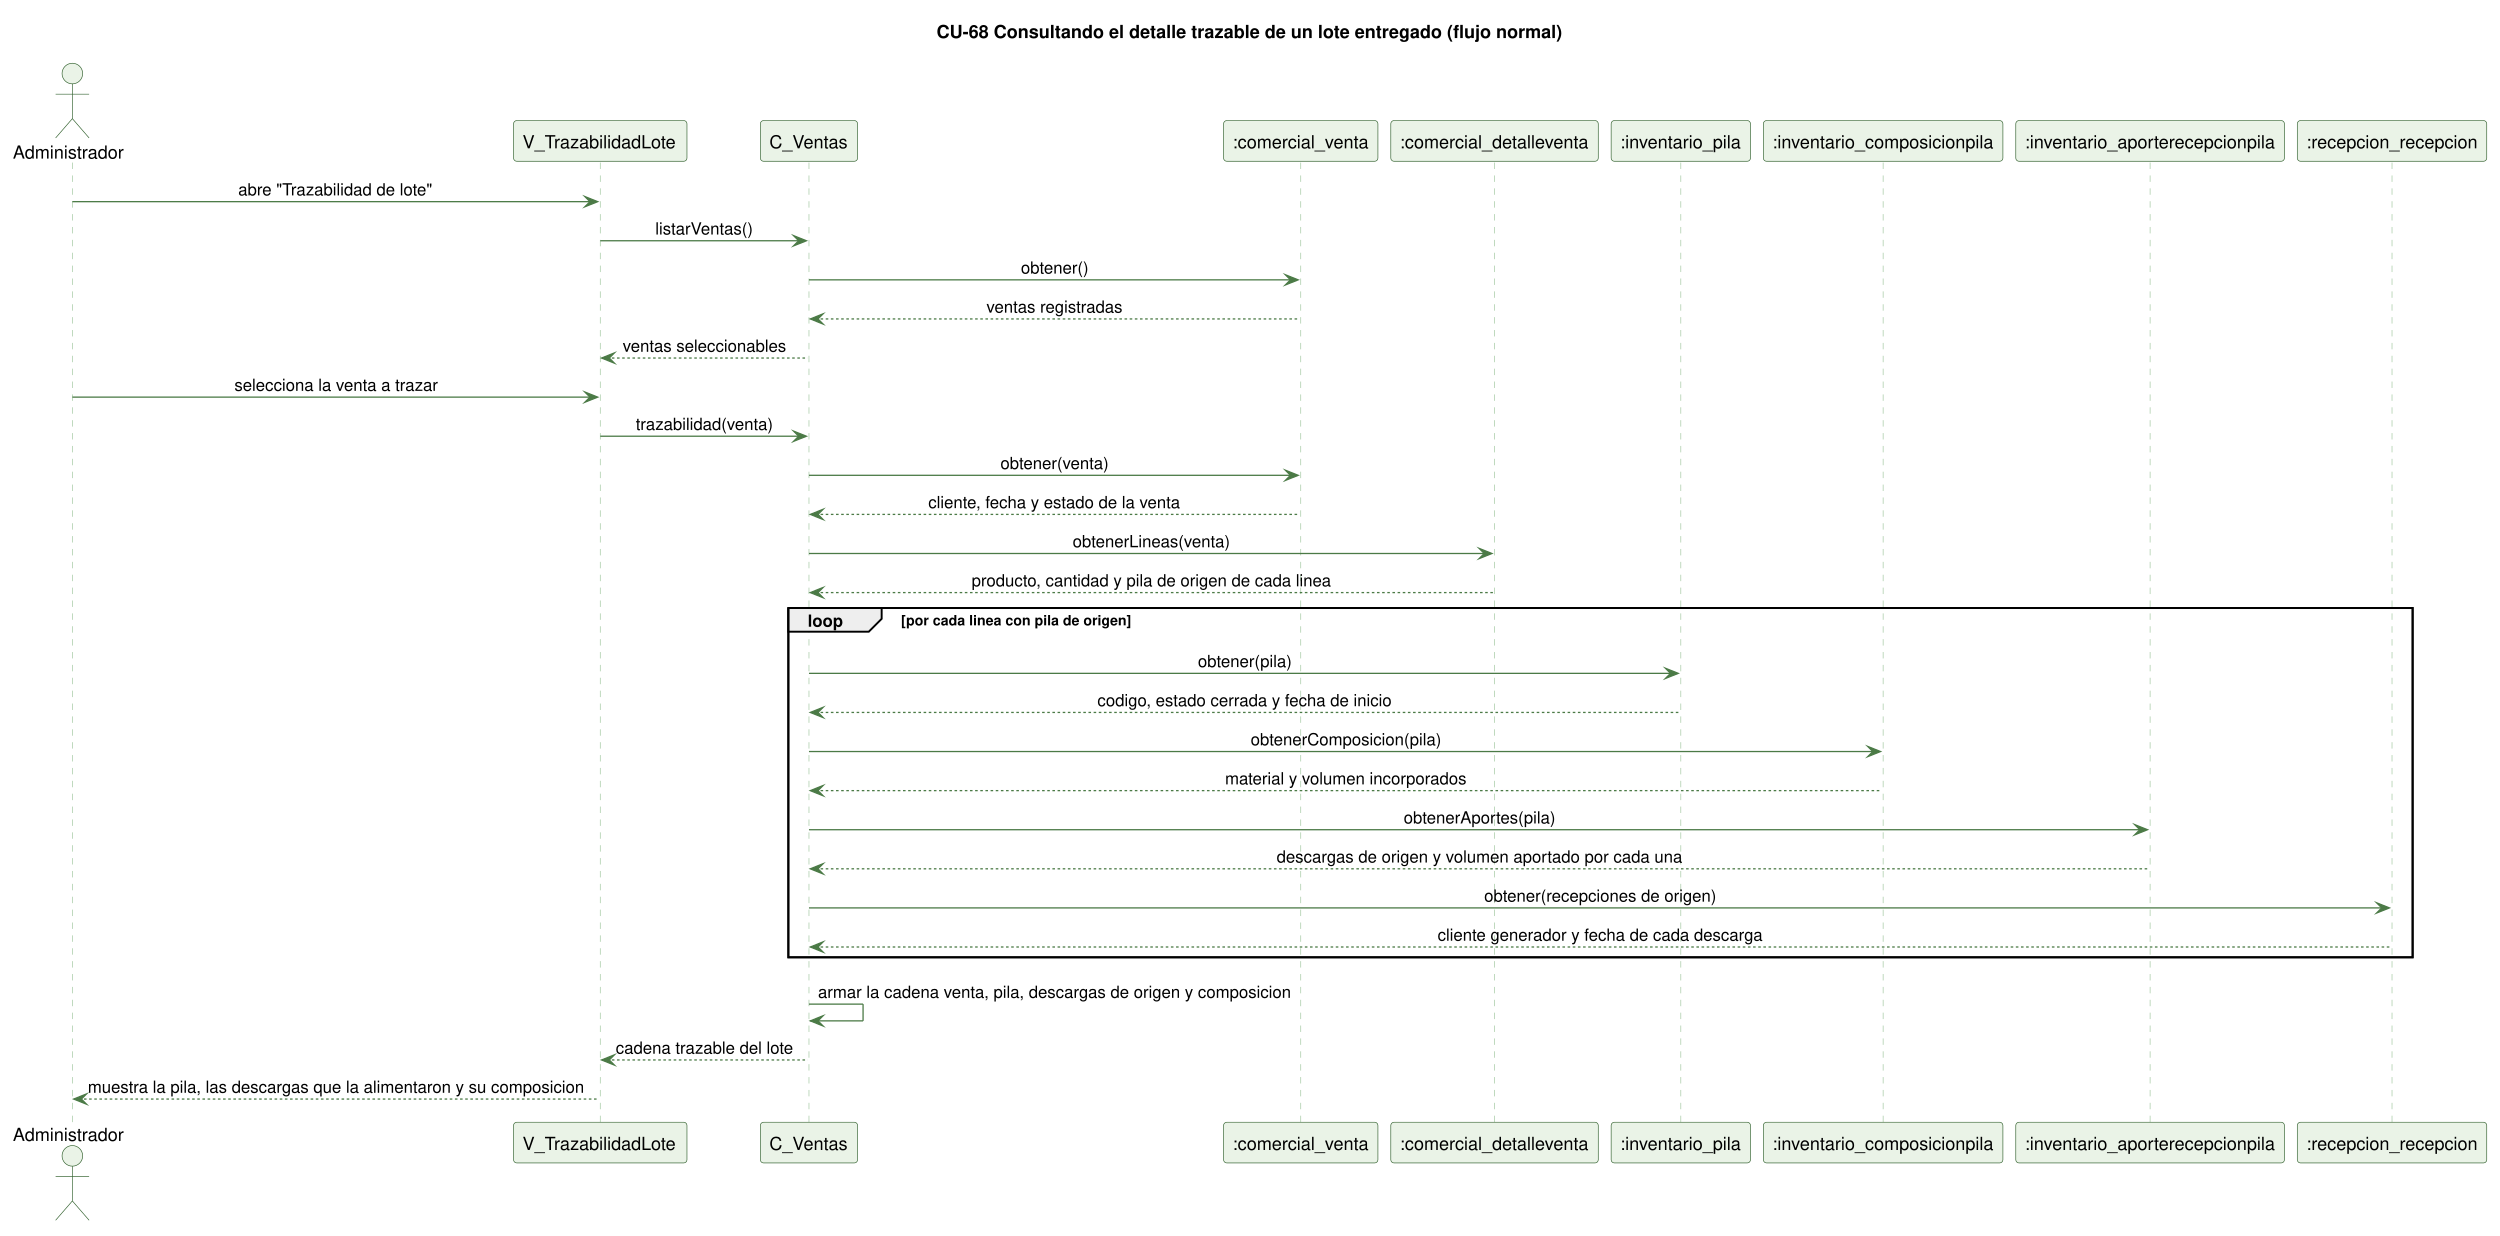
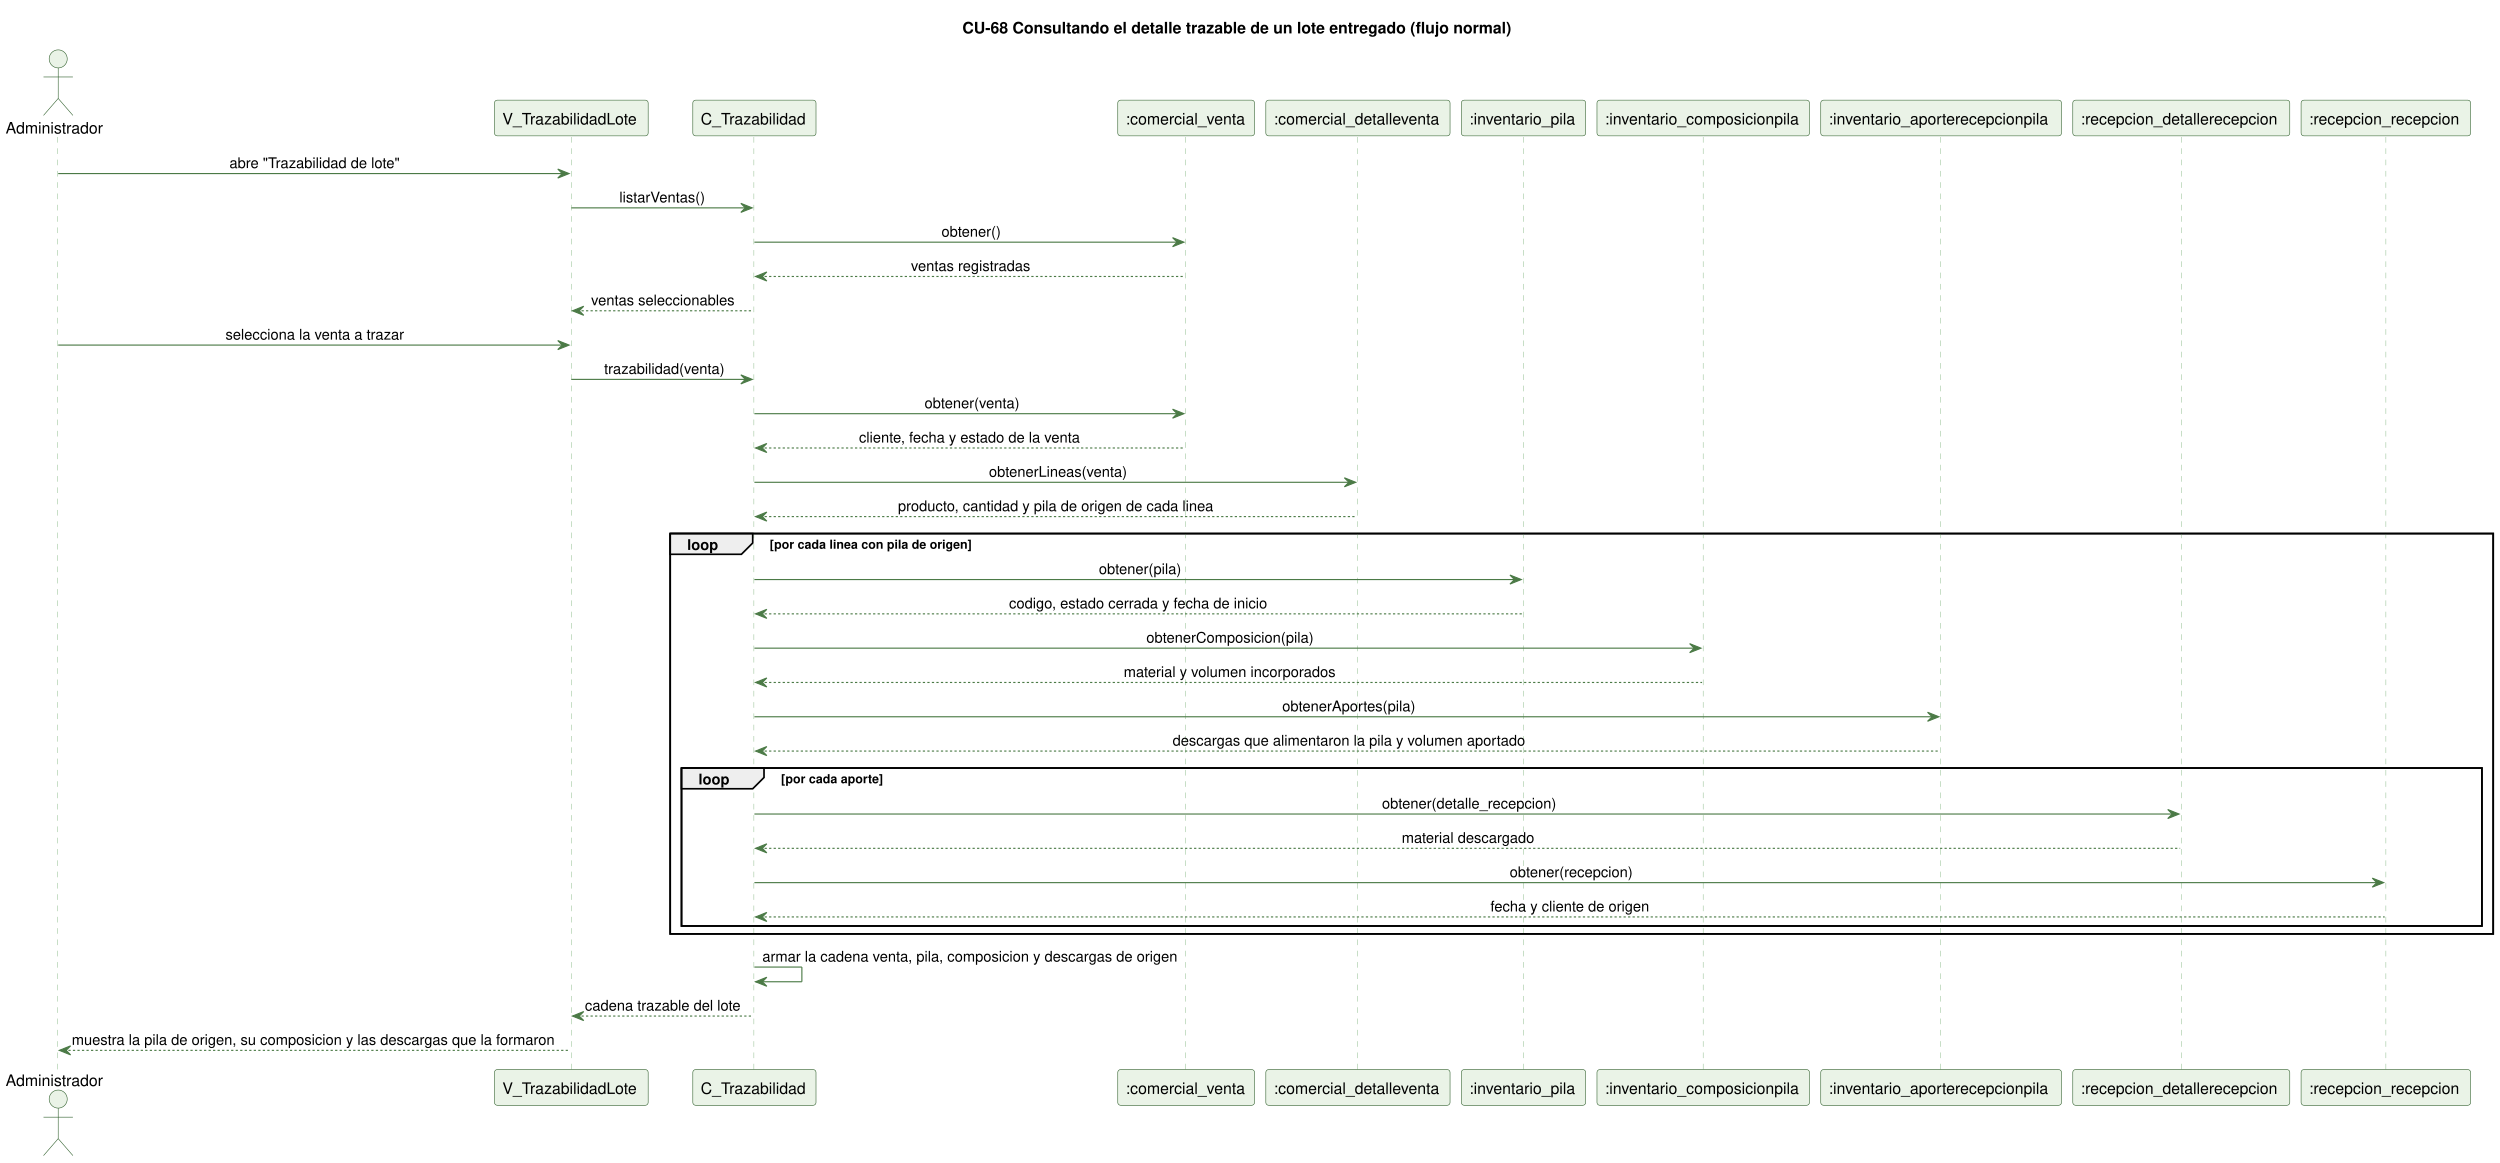
- <svg xmlns="http://www.w3.org/2000/svg" version="1.1" data-diagram-type="SEQUENCE" style="width:1941px;height:959px;background:#FFFFFF;" width="1941px" height="959px" viewBox="0 0 1941 959" zoomAndPan="magnify" preserveAspectRatio="none" contentStyleType="text/css">
+ <svg xmlns="http://www.w3.org/2000/svg" contentStyleType="text/css" height="1029px" preserveAspectRatio="none" style="width:2212px;height:1029px;background:#FFFFFF;" version="1.1" viewBox="0 0 2212 1029" width="2212px" zoomAndPan="magnify">
  <defs />
-   <g font-family="sans-serif" lengthAdjust="spacing">
-     <g class="title" data-source-line="13">
-       <text x="727.161" y="29.533" fill="#000" font-size="14" textLength="485.386" font-weight="700" font-family="Helvetica">CU-68 Consultando el detalle trazable de un lote entregado (flujo normal)</text>
-     </g>
-     <rect x="612.086" y="472.086" width="1261.08" height="271.164" fill="none" style="stroke:#000;stroke-width:1.5;" />
-     <g>
-       <rect x="52.683" y="126.219" width="8" height="745.086" fill="#000" fill-opacity="0" />
-       <line x1="56.183" y1="126.219" x2="56.183" y2="871.305" style="stroke:#9CC49A;stroke-width:0.5;stroke-dasharray:5,5;" />
-     </g>
-     <g>
-       <rect x="462.544" y="126.219" width="8" height="745.086" fill="#000" fill-opacity="0" />
-       <line x1="466.044" y1="126.219" x2="466.044" y2="871.305" style="stroke:#9CC49A;stroke-width:0.5;stroke-dasharray:5,5;" />
-     </g>
-     <g>
-       <rect x="624.586" y="126.219" width="8" height="745.086" fill="#000" fill-opacity="0" />
-       <line x1="628.086" y1="126.219" x2="628.086" y2="871.305" style="stroke:#9CC49A;stroke-width:0.5;stroke-dasharray:5,5;" />
-     </g>
-     <g>
-       <rect x="1006.401" y="126.219" width="8" height="745.086" fill="#000" fill-opacity="0" />
-       <line x1="1009.901" y1="126.219" x2="1009.901" y2="871.305" style="stroke:#9CC49A;stroke-width:0.5;stroke-dasharray:5,5;" />
-     </g>
-     <g>
-       <rect x="1156.856" y="126.219" width="8" height="745.086" fill="#000" fill-opacity="0" />
-       <line x1="1160.356" y1="126.219" x2="1160.356" y2="871.305" style="stroke:#9CC49A;stroke-width:0.5;stroke-dasharray:5,5;" />
-     </g>
-     <g>
-       <rect x="1301.483" y="126.219" width="8" height="745.086" fill="#000" fill-opacity="0" />
-       <line x1="1304.983" y1="126.219" x2="1304.983" y2="871.305" style="stroke:#9CC49A;stroke-width:0.5;stroke-dasharray:5,5;" />
-     </g>
-     <g>
-       <rect x="1458.562" y="126.219" width="8" height="745.086" fill="#000" fill-opacity="0" />
-       <line x1="1462.062" y1="126.219" x2="1462.062" y2="871.305" style="stroke:#9CC49A;stroke-width:0.5;stroke-dasharray:5,5;" />
-     </g>
-     <g>
-       <rect x="1665.84" y="126.219" width="8" height="745.086" fill="#000" fill-opacity="0" />
-       <line x1="1669.34" y1="126.219" x2="1669.34" y2="871.305" style="stroke:#9CC49A;stroke-width:0.5;stroke-dasharray:5,5;" />
-     </g>
-     <g>
-       <rect x="1853.667" y="126.219" width="8" height="745.086" fill="#000" fill-opacity="0" />
-       <line x1="1857.167" y1="126.219" x2="1857.167" y2="871.305" style="stroke:#9CC49A;stroke-width:0.5;stroke-dasharray:5,5;" />
-     </g>
-     <text x="10" y="123.143" fill="#000" font-size="14" textLength="86.365" font-family="Helvetica">Administrador</text>
-     <ellipse cx="56.183" cy="57.109" rx="8" ry="8" fill="#EAF3E7" style="stroke:#2E5E2A;stroke-width:0.5;" />
-     <path d="M56.183,65.109 L56.183,92.109 M43.183,73.109 L69.183,73.109 M56.183,92.109 L43.183,107.109 M56.183,92.109 L69.183,107.109" style="stroke:#2E5E2A;stroke-width:0.5;" fill="none" />
-     <rect x="398.727" y="93.609" width="134.634" height="31.609" fill="#EAF3E7" style="stroke:#2E5E2A;stroke-width:0.5;" rx="2.5" ry="2.5" />
-     <text x="405.727" y="115.143" fill="#000" font-size="14" textLength="120.634" font-family="Helvetica">V_TrazabilidadLote</text>
-     <rect x="590.345" y="93.609" width="75.482" height="31.609" fill="#EAF3E7" style="stroke:#2E5E2A;stroke-width:0.5;" rx="2.5" ry="2.5" />
-     <text x="597.345" y="115.143" fill="#000" font-size="14" textLength="61.482" font-family="Helvetica">C_Ventas</text>
-     <rect x="949.988" y="93.609" width="119.827" height="31.609" fill="#EAF3E7" style="stroke:#2E5E2A;stroke-width:0.5;" rx="2.5" ry="2.5" />
-     <text x="956.988" y="115.143" fill="#000" font-size="14" textLength="105.827" font-family="Helvetica">:comercial_venta</text>
-     <rect x="1079.815" y="93.609" width="161.082" height="31.609" fill="#EAF3E7" style="stroke:#2E5E2A;stroke-width:0.5;" rx="2.5" ry="2.5" />
-     <text x="1086.815" y="115.143" fill="#000" font-size="14" textLength="147.082" font-family="Helvetica">:comercial_detalleventa</text>
-     <rect x="1250.897" y="93.609" width="108.172" height="31.609" fill="#EAF3E7" style="stroke:#2E5E2A;stroke-width:0.5;" rx="2.5" ry="2.5" />
-     <text x="1257.897" y="115.143" fill="#000" font-size="14" textLength="94.172" font-family="Helvetica">:inventario_pila</text>
-     <rect x="1369.069" y="93.609" width="185.985" height="31.609" fill="#EAF3E7" style="stroke:#2E5E2A;stroke-width:0.5;" rx="2.5" ry="2.5" />
-     <text x="1376.069" y="115.143" fill="#000" font-size="14" textLength="171.985" font-family="Helvetica">:inventario_composicionpila</text>
-     <rect x="1565.054" y="93.609" width="208.571" height="31.609" fill="#EAF3E7" style="stroke:#2E5E2A;stroke-width:0.5;" rx="2.5" ry="2.5" />
-     <text x="1572.054" y="115.143" fill="#000" font-size="14" textLength="194.571" font-family="Helvetica">:inventario_aporterecepcionpila</text>
-     <rect x="1783.625" y="93.609" width="147.082" height="31.609" fill="#EAF3E7" style="stroke:#2E5E2A;stroke-width:0.5;" rx="2.5" ry="2.5" />
-     <text x="1790.625" y="115.143" fill="#000" font-size="14" textLength="133.082" font-family="Helvetica">:recepcion_recepcion</text>
-     <text x="10" y="885.838" fill="#000" font-size="14" textLength="86.365" font-family="Helvetica">Administrador</text>
-     <ellipse cx="56.183" cy="897.414" rx="8" ry="8" fill="#EAF3E7" style="stroke:#2E5E2A;stroke-width:0.5;" />
-     <path d="M56.183,905.414 L56.183,932.414 M43.183,913.414 L69.183,913.414 M56.183,932.414 L43.183,947.414 M56.183,932.414 L69.183,947.414" style="stroke:#2E5E2A;stroke-width:0.5;" fill="none" />
-     <rect x="398.727" y="871.305" width="134.634" height="31.609" fill="#EAF3E7" style="stroke:#2E5E2A;stroke-width:0.5;" rx="2.5" ry="2.5" />
-     <text x="405.727" y="892.838" fill="#000" font-size="14" textLength="120.634" font-family="Helvetica">V_TrazabilidadLote</text>
-     <rect x="590.345" y="871.305" width="75.482" height="31.609" fill="#EAF3E7" style="stroke:#2E5E2A;stroke-width:0.5;" rx="2.5" ry="2.5" />
-     <text x="597.345" y="892.838" fill="#000" font-size="14" textLength="61.482" font-family="Helvetica">C_Ventas</text>
-     <rect x="949.988" y="871.305" width="119.827" height="31.609" fill="#EAF3E7" style="stroke:#2E5E2A;stroke-width:0.5;" rx="2.5" ry="2.5" />
-     <text x="956.988" y="892.838" fill="#000" font-size="14" textLength="105.827" font-family="Helvetica">:comercial_venta</text>
-     <rect x="1079.815" y="871.305" width="161.082" height="31.609" fill="#EAF3E7" style="stroke:#2E5E2A;stroke-width:0.5;" rx="2.5" ry="2.5" />
-     <text x="1086.815" y="892.838" fill="#000" font-size="14" textLength="147.082" font-family="Helvetica">:comercial_detalleventa</text>
-     <rect x="1250.897" y="871.305" width="108.172" height="31.609" fill="#EAF3E7" style="stroke:#2E5E2A;stroke-width:0.5;" rx="2.5" ry="2.5" />
-     <text x="1257.897" y="892.838" fill="#000" font-size="14" textLength="94.172" font-family="Helvetica">:inventario_pila</text>
-     <rect x="1369.069" y="871.305" width="185.985" height="31.609" fill="#EAF3E7" style="stroke:#2E5E2A;stroke-width:0.5;" rx="2.5" ry="2.5" />
-     <text x="1376.069" y="892.838" fill="#000" font-size="14" textLength="171.985" font-family="Helvetica">:inventario_composicionpila</text>
-     <rect x="1565.054" y="871.305" width="208.571" height="31.609" fill="#EAF3E7" style="stroke:#2E5E2A;stroke-width:0.5;" rx="2.5" ry="2.5" />
-     <text x="1572.054" y="892.838" fill="#000" font-size="14" textLength="194.571" font-family="Helvetica">:inventario_aporterecepcionpila</text>
-     <rect x="1783.625" y="871.305" width="147.082" height="31.609" fill="#EAF3E7" style="stroke:#2E5E2A;stroke-width:0.5;" rx="2.5" ry="2.5" />
-     <text x="1790.625" y="892.838" fill="#000" font-size="14" textLength="133.082" font-family="Helvetica">:recepcion_recepcion</text>
-     <polygon points="454.044,152.57,464.044,156.57,454.044,160.57,458.044,156.57" fill="#4B7A46" style="stroke:#4B7A46;stroke-width:1;stroke-linejoin:miter;stroke-miterlimit:10;" />
-     <line x1="56.183" y1="156.57" x2="460.044" y2="156.57" style="stroke:#4B7A46;stroke-width:1;" />
-     <text x="184.954" y="151.714" fill="#000" font-size="13" textLength="152.318" font-family="Helvetica">abre "Trazabilidad de lote"</text>
-     <polygon points="616.086,182.922,626.086,186.922,616.086,190.922,620.086,186.922" fill="#4B7A46" style="stroke:#4B7A46;stroke-width:1;stroke-linejoin:miter;stroke-miterlimit:10;" />
-     <line x1="466.044" y1="186.922" x2="622.086" y2="186.922" style="stroke:#4B7A46;stroke-width:1;" />
-     <text x="508.776" y="182.065" fill="#000" font-size="13" textLength="76.578" font-family="Helvetica">listarVentas()</text>
-     <polygon points="997.901,213.273,1007.901,217.273,997.901,221.273,1001.901,217.273" fill="#4B7A46" style="stroke:#4B7A46;stroke-width:1;stroke-linejoin:miter;stroke-miterlimit:10;" />
-     <line x1="628.086" y1="217.273" x2="1003.901" y2="217.273" style="stroke:#4B7A46;stroke-width:1;" />
-     <text x="792.619" y="212.417" fill="#000" font-size="13" textLength="52.749" font-family="Helvetica">obtener()</text>
-     <polygon points="639.086,243.625,629.086,247.625,639.086,251.625,635.086,247.625" fill="#4B7A46" style="stroke:#4B7A46;stroke-width:1;stroke-linejoin:miter;stroke-miterlimit:10;" />
-     <line x1="633.086" y1="247.625" x2="1008.901" y2="247.625" style="stroke:#4B7A46;stroke-width:1;stroke-dasharray:2,2;" />
-     <text x="765.883" y="242.769" fill="#000" font-size="13" textLength="106.222" font-family="Helvetica">ventas registradas</text>
-     <polygon points="477.044,273.977,467.044,277.977,477.044,281.977,473.044,277.977" fill="#4B7A46" style="stroke:#4B7A46;stroke-width:1;stroke-linejoin:miter;stroke-miterlimit:10;" />
-     <line x1="471.044" y1="277.977" x2="627.086" y2="277.977" style="stroke:#4B7A46;stroke-width:1;stroke-dasharray:2,2;" />
-     <text x="483.471" y="273.12" fill="#000" font-size="13" textLength="127.188" font-family="Helvetica">ventas seleccionables</text>
-     <polygon points="454.044,304.328,464.044,308.328,454.044,312.328,458.044,308.328" fill="#4B7A46" style="stroke:#4B7A46;stroke-width:1;stroke-linejoin:miter;stroke-miterlimit:10;" />
-     <line x1="56.183" y1="308.328" x2="460.044" y2="308.328" style="stroke:#4B7A46;stroke-width:1;" />
-     <text x="181.987" y="303.472" fill="#000" font-size="13" textLength="158.253" font-family="Helvetica">selecciona la venta a trazar</text>
-     <polygon points="616.086,334.68,626.086,338.68,616.086,342.68,620.086,338.68" fill="#4B7A46" style="stroke:#4B7A46;stroke-width:1;stroke-linejoin:miter;stroke-miterlimit:10;" />
-     <line x1="466.044" y1="338.68" x2="622.086" y2="338.68" style="stroke:#4B7A46;stroke-width:1;" />
-     <text x="493.593" y="333.823" fill="#000" font-size="13" textLength="106.945" font-family="Helvetica">trazabilidad(venta)</text>
-     <polygon points="997.901,365.031,1007.901,369.031,997.901,373.031,1001.901,369.031" fill="#4B7A46" style="stroke:#4B7A46;stroke-width:1;stroke-linejoin:miter;stroke-miterlimit:10;" />
-     <line x1="628.086" y1="369.031" x2="1003.901" y2="369.031" style="stroke:#4B7A46;stroke-width:1;" />
-     <text x="776.719" y="364.175" fill="#000" font-size="13" textLength="84.551" font-family="Helvetica">obtener(venta)</text>
-     <polygon points="639.086,395.383,629.086,399.383,639.086,403.383,635.086,399.383" fill="#4B7A46" style="stroke:#4B7A46;stroke-width:1;stroke-linejoin:miter;stroke-miterlimit:10;" />
-     <line x1="633.086" y1="399.383" x2="1008.901" y2="399.383" style="stroke:#4B7A46;stroke-width:1;stroke-dasharray:2,2;" />
-     <text x="720.707" y="394.526" fill="#000" font-size="13" textLength="196.574" font-family="Helvetica">cliente, fecha y estado de la venta</text>
-     <polygon points="1148.356,425.734,1158.356,429.734,1148.356,433.734,1152.356,429.734" fill="#4B7A46" style="stroke:#4B7A46;stroke-width:1;stroke-linejoin:miter;stroke-miterlimit:10;" />
-     <line x1="628.086" y1="429.734" x2="1154.356" y2="429.734" style="stroke:#4B7A46;stroke-width:1;" />
-     <text x="832.792" y="424.878" fill="#000" font-size="13" textLength="122.859" font-family="Helvetica">obtenerLineas(venta)</text>
-     <polygon points="639.086,456.086,629.086,460.086,639.086,464.086,635.086,460.086" fill="#4B7A46" style="stroke:#4B7A46;stroke-width:1;stroke-linejoin:miter;stroke-miterlimit:10;" />
-     <line x1="633.086" y1="460.086" x2="1159.356" y2="460.086" style="stroke:#4B7A46;stroke-width:1;stroke-dasharray:2,2;" />
-     <text x="754.373" y="455.229" fill="#000" font-size="13" textLength="279.697" font-family="Helvetica">producto, cantidad y pila de origen de cada linea</text>
-     <path d="M612.086,472.086 L684.521,472.086 L684.521,480.438 L674.521,490.438 L612.086,490.438 L612.086,472.086" style="stroke:#000;stroke-width:1.5;" fill="#EEE" />
-     <rect x="612.086" y="472.086" width="1261.08" height="271.164" fill="none" style="stroke:#000;stroke-width:1.5;" />
-     <text x="627.086" y="486.581" fill="#000" font-size="13" textLength="27.435" font-weight="700" font-family="Helvetica">loop</text>
-     <text x="699.521" y="485.505" fill="#000" font-size="11" textLength="178.476" font-weight="700" font-family="Helvetica">[por cada linea con pila de origen]</text>
-     <polygon points="1292.983,518.789,1302.983,522.789,1292.983,526.789,1296.983,522.789" fill="#4B7A46" style="stroke:#4B7A46;stroke-width:1;stroke-linejoin:miter;stroke-miterlimit:10;" />
-     <line x1="628.086" y1="522.789" x2="1298.983" y2="522.789" style="stroke:#4B7A46;stroke-width:1;" />
-     <text x="930.042" y="517.933" fill="#000" font-size="13" textLength="72.985" font-family="Helvetica">obtener(pila)</text>
-     <polygon points="639.086,549.141,629.086,553.141,639.086,557.141,635.086,553.141" fill="#4B7A46" style="stroke:#4B7A46;stroke-width:1;stroke-linejoin:miter;stroke-miterlimit:10;" />
-     <line x1="633.086" y1="553.141" x2="1303.983" y2="553.141" style="stroke:#4B7A46;stroke-width:1;stroke-dasharray:2,2;" />
-     <text x="851.991" y="548.284" fill="#000" font-size="13" textLength="229.087" font-family="Helvetica">codigo, estado cerrada y fecha de inicio</text>
-     <polygon points="1450.062,579.492,1460.062,583.492,1450.062,587.492,1454.062,583.492" fill="#4B7A46" style="stroke:#4B7A46;stroke-width:1;stroke-linejoin:miter;stroke-miterlimit:10;" />
-     <line x1="628.086" y1="583.492" x2="1456.062" y2="583.492" style="stroke:#4B7A46;stroke-width:1;" />
-     <text x="971.01" y="578.636" fill="#000" font-size="13" textLength="148.129" font-family="Helvetica">obtenerComposicion(pila)</text>
-     <polygon points="639.086,609.844,629.086,613.844,639.086,617.844,635.086,613.844" fill="#4B7A46" style="stroke:#4B7A46;stroke-width:1;stroke-linejoin:miter;stroke-miterlimit:10;" />
-     <line x1="633.086" y1="613.844" x2="1461.062" y2="613.844" style="stroke:#4B7A46;stroke-width:1;stroke-dasharray:2,2;" />
-     <text x="951.141" y="608.987" fill="#000" font-size="13" textLength="187.865" font-family="Helvetica">material y volumen incorporados</text>
-     <polygon points="1657.34,640.195,1667.34,644.195,1657.34,648.195,1661.34,644.195" fill="#4B7A46" style="stroke:#4B7A46;stroke-width:1;stroke-linejoin:miter;stroke-miterlimit:10;" />
-     <line x1="628.086" y1="644.195" x2="1663.34" y2="644.195" style="stroke:#4B7A46;stroke-width:1;" />
-     <text x="1089.82" y="639.339" fill="#000" font-size="13" textLength="117.787" font-family="Helvetica">obtenerAportes(pila)</text>
-     <polygon points="639.086,670.547,629.086,674.547,639.086,678.547,635.086,674.547" fill="#4B7A46" style="stroke:#4B7A46;stroke-width:1;stroke-linejoin:miter;stroke-miterlimit:10;" />
-     <line x1="633.086" y1="674.547" x2="1668.34" y2="674.547" style="stroke:#4B7A46;stroke-width:1;stroke-dasharray:2,2;" />
-     <text x="991.164" y="669.69" fill="#000" font-size="13" textLength="315.098" font-family="Helvetica">descargas de origen y volumen aportado por cada una</text>
-     <polygon points="1845.167,700.898,1855.167,704.898,1845.167,708.898,1849.167,704.898" fill="#4B7A46" style="stroke:#4B7A46;stroke-width:1;stroke-linejoin:miter;stroke-miterlimit:10;" />
-     <line x1="628.086" y1="704.898" x2="1851.167" y2="704.898" style="stroke:#4B7A46;stroke-width:1;" />
-     <text x="1152.293" y="700.042" fill="#000" font-size="13" textLength="180.667" font-family="Helvetica">obtener(recepciones de origen)</text>
-     <polygon points="639.086,731.25,629.086,735.25,639.086,739.25,635.086,735.25" fill="#4B7A46" style="stroke:#4B7A46;stroke-width:1;stroke-linejoin:miter;stroke-miterlimit:10;" />
-     <line x1="633.086" y1="735.25" x2="1856.167" y2="735.25" style="stroke:#4B7A46;stroke-width:1;stroke-dasharray:2,2;" />
-     <text x="1116.153" y="730.394" fill="#000" font-size="13" textLength="252.948" font-family="Helvetica">cliente generador y fecha de cada descarga</text>
-     <line x1="628.086" y1="779.602" x2="670.086" y2="779.602" style="stroke:#4B7A46;stroke-width:1;" />
-     <line x1="670.086" y1="779.602" x2="670.086" y2="792.602" style="stroke:#4B7A46;stroke-width:1;" />
-     <line x1="629.086" y1="792.602" x2="670.086" y2="792.602" style="stroke:#4B7A46;stroke-width:1;" />
-     <polygon points="639.086,788.602,629.086,792.602,639.086,796.602,635.086,792.602" fill="#4B7A46" style="stroke:#4B7A46;stroke-width:1;stroke-linejoin:miter;stroke-miterlimit:10;" />
-     <text x="635.086" y="774.745" fill="#000" font-size="13" textLength="367.815" font-family="Helvetica">armar la cadena venta, pila, descargas de origen y composicion</text>
-     <polygon points="477.044,818.953,467.044,822.953,477.044,826.953,473.044,822.953" fill="#4B7A46" style="stroke:#4B7A46;stroke-width:1;stroke-linejoin:miter;stroke-miterlimit:10;" />
-     <line x1="471.044" y1="822.953" x2="627.086" y2="822.953" style="stroke:#4B7A46;stroke-width:1;stroke-dasharray:2,2;" />
-     <text x="478.044" y="818.097" fill="#000" font-size="13" textLength="138.042" font-family="Helvetica">cadena trazable del lote</text>
-     <polygon points="67.183,849.305,57.183,853.305,67.183,857.305,63.183,853.305" fill="#4B7A46" style="stroke:#4B7A46;stroke-width:1;stroke-linejoin:miter;stroke-miterlimit:10;" />
-     <line x1="61.183" y1="853.305" x2="465.044" y2="853.305" style="stroke:#4B7A46;stroke-width:1;stroke-dasharray:2,2;" />
-     <text x="68.183" y="848.448" fill="#000" font-size="13" textLength="385.861" font-family="Helvetica">muestra la pila, las descargas que la alimentaron y su composicion</text>
+   <g>
+     <text fill="#000000" font-family="Helvetica" font-size="14" font-weight="bold" lengthAdjust="spacing" textLength="512" x="851.5" y="29.533">CU-68 Consultando el detalle trazable de un lote entregado (flujo normal)</text>
+     <rect fill="none" height="354.219" style="stroke:#000000;stroke-width:1.5;" width="1613" x="593" y="472.086" />
+     <rect fill="none" height="139.758" style="stroke:#000000;stroke-width:1.5;" width="1593" x="603" y="679.547" />
+     <line style="stroke:#9CC49A;stroke-width:0.5;stroke-dasharray:5.0,5.0;" x1="51" x2="51" y1="121.219" y2="947.359" />
+     <line style="stroke:#9CC49A;stroke-width:0.5;stroke-dasharray:5.0,5.0;" x1="505.5" x2="505.5" y1="121.219" y2="947.359" />
+     <line style="stroke:#9CC49A;stroke-width:0.5;stroke-dasharray:5.0,5.0;" x1="667" x2="667" y1="121.219" y2="947.359" />
+     <line style="stroke:#9CC49A;stroke-width:0.5;stroke-dasharray:5.0,5.0;" x1="1049" x2="1049" y1="121.219" y2="947.359" />
+     <line style="stroke:#9CC49A;stroke-width:0.5;stroke-dasharray:5.0,5.0;" x1="1201" x2="1201" y1="121.219" y2="947.359" />
+     <line style="stroke:#9CC49A;stroke-width:0.5;stroke-dasharray:5.0,5.0;" x1="1348" x2="1348" y1="121.219" y2="947.359" />
+     <line style="stroke:#9CC49A;stroke-width:0.5;stroke-dasharray:5.0,5.0;" x1="1507" x2="1507" y1="121.219" y2="947.359" />
+     <line style="stroke:#9CC49A;stroke-width:0.5;stroke-dasharray:5.0,5.0;" x1="1717" x2="1717" y1="121.219" y2="947.359" />
+     <line style="stroke:#9CC49A;stroke-width:0.5;stroke-dasharray:5.0,5.0;" x1="1930" x2="1930" y1="121.219" y2="947.359" />
+     <line style="stroke:#9CC49A;stroke-width:0.5;stroke-dasharray:5.0,5.0;" x1="2111" x2="2111" y1="121.219" y2="947.359" />
+     <text fill="#000000" font-family="Helvetica" font-size="14" lengthAdjust="spacing" textLength="87" x="5" y="118.143">Administrador</text>
+     <ellipse cx="51.5" cy="52.109" fill="#EAF3E7" rx="8" ry="8" style="stroke:#2E5E2A;stroke-width:0.5;" />
+     <path d="M51.5,60.109 L51.5,87.109 M38.5,68.109 L64.5,68.109 M51.5,87.109 L38.5,102.109 M51.5,87.109 L64.5,102.109 " fill="none" style="stroke:#2E5E2A;stroke-width:0.5;" />
+     <text fill="#000000" font-family="Helvetica" font-size="14" lengthAdjust="spacing" textLength="87" x="5" y="960.893">Administrador</text>
+     <ellipse cx="51.5" cy="972.469" fill="#EAF3E7" rx="8" ry="8" style="stroke:#2E5E2A;stroke-width:0.5;" />
+     <path d="M51.5,980.469 L51.5,1007.469 M38.5,988.469 L64.5,988.469 M51.5,1007.469 L38.5,1022.469 M51.5,1007.469 L64.5,1022.469 " fill="none" style="stroke:#2E5E2A;stroke-width:0.5;" />
+     <rect fill="#EAF3E7" height="31.609" rx="2.5" ry="2.5" style="stroke:#2E5E2A;stroke-width:0.5;" width="136" x="437.5" y="88.609" />
+     <text fill="#000000" font-family="Helvetica" font-size="14" lengthAdjust="spacing" textLength="122" x="444.5" y="110.143">V_TrazabilidadLote</text>
+     <rect fill="#EAF3E7" height="31.609" rx="2.5" ry="2.5" style="stroke:#2E5E2A;stroke-width:0.5;" width="136" x="437.5" y="946.359" />
+     <text fill="#000000" font-family="Helvetica" font-size="14" lengthAdjust="spacing" textLength="122" x="444.5" y="967.893">V_TrazabilidadLote</text>
+     <rect fill="#EAF3E7" height="31.609" rx="2.5" ry="2.5" style="stroke:#2E5E2A;stroke-width:0.5;" width="109" x="613" y="88.609" />
+     <text fill="#000000" font-family="Helvetica" font-size="14" lengthAdjust="spacing" textLength="95" x="620" y="110.143">C_Trazabilidad</text>
+     <rect fill="#EAF3E7" height="31.609" rx="2.5" ry="2.5" style="stroke:#2E5E2A;stroke-width:0.5;" width="109" x="613" y="946.359" />
+     <text fill="#000000" font-family="Helvetica" font-size="14" lengthAdjust="spacing" textLength="95" x="620" y="967.893">C_Trazabilidad</text>
+     <rect fill="#EAF3E7" height="31.609" rx="2.5" ry="2.5" style="stroke:#2E5E2A;stroke-width:0.5;" width="121" x="989" y="88.609" />
+     <text fill="#000000" font-family="Helvetica" font-size="14" lengthAdjust="spacing" textLength="107" x="996" y="110.143">:comercial_venta</text>
+     <rect fill="#EAF3E7" height="31.609" rx="2.5" ry="2.5" style="stroke:#2E5E2A;stroke-width:0.5;" width="121" x="989" y="946.359" />
+     <text fill="#000000" font-family="Helvetica" font-size="14" lengthAdjust="spacing" textLength="107" x="996" y="967.893">:comercial_venta</text>
+     <rect fill="#EAF3E7" height="31.609" rx="2.5" ry="2.5" style="stroke:#2E5E2A;stroke-width:0.5;" width="163" x="1120" y="88.609" />
+     <text fill="#000000" font-family="Helvetica" font-size="14" lengthAdjust="spacing" textLength="149" x="1127" y="110.143">:comercial_detalleventa</text>
+     <rect fill="#EAF3E7" height="31.609" rx="2.5" ry="2.5" style="stroke:#2E5E2A;stroke-width:0.5;" width="163" x="1120" y="946.359" />
+     <text fill="#000000" font-family="Helvetica" font-size="14" lengthAdjust="spacing" textLength="149" x="1127" y="967.893">:comercial_detalleventa</text>
+     <rect fill="#EAF3E7" height="31.609" rx="2.5" ry="2.5" style="stroke:#2E5E2A;stroke-width:0.5;" width="110" x="1293" y="88.609" />
+     <text fill="#000000" font-family="Helvetica" font-size="14" lengthAdjust="spacing" textLength="96" x="1300" y="110.143">:inventario_pila</text>
+     <rect fill="#EAF3E7" height="31.609" rx="2.5" ry="2.5" style="stroke:#2E5E2A;stroke-width:0.5;" width="110" x="1293" y="946.359" />
+     <text fill="#000000" font-family="Helvetica" font-size="14" lengthAdjust="spacing" textLength="96" x="1300" y="967.893">:inventario_pila</text>
+     <rect fill="#EAF3E7" height="31.609" rx="2.5" ry="2.5" style="stroke:#2E5E2A;stroke-width:0.5;" width="188" x="1413" y="88.609" />
+     <text fill="#000000" font-family="Helvetica" font-size="14" lengthAdjust="spacing" textLength="174" x="1420" y="110.143">:inventario_composicionpila</text>
+     <rect fill="#EAF3E7" height="31.609" rx="2.5" ry="2.5" style="stroke:#2E5E2A;stroke-width:0.5;" width="188" x="1413" y="946.359" />
+     <text fill="#000000" font-family="Helvetica" font-size="14" lengthAdjust="spacing" textLength="174" x="1420" y="967.893">:inventario_composicionpila</text>
+     <rect fill="#EAF3E7" height="31.609" rx="2.5" ry="2.5" style="stroke:#2E5E2A;stroke-width:0.5;" width="213" x="1611" y="88.609" />
+     <text fill="#000000" font-family="Helvetica" font-size="14" lengthAdjust="spacing" textLength="199" x="1618" y="110.143">:inventario_aporterecepcionpila</text>
+     <rect fill="#EAF3E7" height="31.609" rx="2.5" ry="2.5" style="stroke:#2E5E2A;stroke-width:0.5;" width="213" x="1611" y="946.359" />
+     <text fill="#000000" font-family="Helvetica" font-size="14" lengthAdjust="spacing" textLength="199" x="1618" y="967.893">:inventario_aporterecepcionpila</text>
+     <rect fill="#EAF3E7" height="31.609" rx="2.5" ry="2.5" style="stroke:#2E5E2A;stroke-width:0.5;" width="192" x="1834" y="88.609" />
+     <text fill="#000000" font-family="Helvetica" font-size="14" lengthAdjust="spacing" textLength="178" x="1841" y="110.143">:recepcion_detallerecepcion</text>
+     <rect fill="#EAF3E7" height="31.609" rx="2.5" ry="2.5" style="stroke:#2E5E2A;stroke-width:0.5;" width="192" x="1834" y="946.359" />
+     <text fill="#000000" font-family="Helvetica" font-size="14" lengthAdjust="spacing" textLength="178" x="1841" y="967.893">:recepcion_detallerecepcion</text>
+     <rect fill="#EAF3E7" height="31.609" rx="2.5" ry="2.5" style="stroke:#2E5E2A;stroke-width:0.5;" width="150" x="2036" y="88.609" />
+     <text fill="#000000" font-family="Helvetica" font-size="14" lengthAdjust="spacing" textLength="136" x="2043" y="110.143">:recepcion_recepcion</text>
+     <rect fill="#EAF3E7" height="31.609" rx="2.5" ry="2.5" style="stroke:#2E5E2A;stroke-width:0.5;" width="150" x="2036" y="946.359" />
+     <text fill="#000000" font-family="Helvetica" font-size="14" lengthAdjust="spacing" textLength="136" x="2043" y="967.893">:recepcion_recepcion</text>
+     <polygon fill="#4B7A46" points="493.5,149.57,503.5,153.57,493.5,157.57,497.5,153.57" style="stroke:#4B7A46;stroke-width:1.0;" />
+     <line style="stroke:#4B7A46;stroke-width:1.0;" x1="51.5" x2="499.5" y1="153.57" y2="153.57" />
+     <text fill="#000000" font-family="Helvetica" font-size="13" lengthAdjust="spacing" textLength="151" x="203" y="148.714">abre "Trazabilidad de lote"</text>
+     <polygon fill="#4B7A46" points="655.5,179.922,665.5,183.922,655.5,187.922,659.5,183.922" style="stroke:#4B7A46;stroke-width:1.0;" />
+     <line style="stroke:#4B7A46;stroke-width:1.0;" x1="505.5" x2="661.5" y1="183.922" y2="183.922" />
+     <text fill="#000000" font-family="Helvetica" font-size="13" lengthAdjust="spacing" textLength="77" x="548" y="179.065">listarVentas()</text>
+     <polygon fill="#4B7A46" points="1037.5,210.273,1047.5,214.273,1037.5,218.273,1041.5,214.273" style="stroke:#4B7A46;stroke-width:1.0;" />
+     <line style="stroke:#4B7A46;stroke-width:1.0;" x1="667.5" x2="1043.5" y1="214.273" y2="214.273" />
+     <text fill="#000000" font-family="Helvetica" font-size="13" lengthAdjust="spacing" textLength="51" x="833" y="209.417">obtener()</text>
+     <polygon fill="#4B7A46" points="678.5,240.625,668.5,244.625,678.5,248.625,674.5,244.625" style="stroke:#4B7A46;stroke-width:1.0;" />
+     <line style="stroke:#4B7A46;stroke-width:1.0;stroke-dasharray:2.0,2.0;" x1="672.5" x2="1048.5" y1="244.625" y2="244.625" />
+     <text fill="#000000" font-family="Helvetica" font-size="13" lengthAdjust="spacing" textLength="105" x="806" y="239.769">ventas registradas</text>
+     <polygon fill="#4B7A46" points="516.5,270.977,506.5,274.977,516.5,278.977,512.5,274.977" style="stroke:#4B7A46;stroke-width:1.0;" />
+     <line style="stroke:#4B7A46;stroke-width:1.0;stroke-dasharray:2.0,2.0;" x1="510.5" x2="666.5" y1="274.977" y2="274.977" />
+     <text fill="#000000" font-family="Helvetica" font-size="13" lengthAdjust="spacing" textLength="127" x="523" y="270.12">ventas seleccionables</text>
+     <polygon fill="#4B7A46" points="493.5,301.328,503.5,305.328,493.5,309.328,497.5,305.328" style="stroke:#4B7A46;stroke-width:1.0;" />
+     <line style="stroke:#4B7A46;stroke-width:1.0;" x1="51.5" x2="499.5" y1="305.328" y2="305.328" />
+     <text fill="#000000" font-family="Helvetica" font-size="13" lengthAdjust="spacing" textLength="158" x="199.5" y="300.472">selecciona la venta a trazar</text>
+     <polygon fill="#4B7A46" points="655.5,331.68,665.5,335.68,655.5,339.68,659.5,335.68" style="stroke:#4B7A46;stroke-width:1.0;" />
+     <line style="stroke:#4B7A46;stroke-width:1.0;" x1="505.5" x2="661.5" y1="335.68" y2="335.68" />
+     <text fill="#000000" font-family="Helvetica" font-size="13" lengthAdjust="spacing" textLength="104" x="534.5" y="330.823">trazabilidad(venta)</text>
+     <polygon fill="#4B7A46" points="1037.5,362.031,1047.5,366.031,1037.5,370.031,1041.5,366.031" style="stroke:#4B7A46;stroke-width:1.0;" />
+     <line style="stroke:#4B7A46;stroke-width:1.0;" x1="667.5" x2="1043.5" y1="366.031" y2="366.031" />
+     <text fill="#000000" font-family="Helvetica" font-size="13" lengthAdjust="spacing" textLength="81" x="818" y="361.175">obtener(venta)</text>
+     <polygon fill="#4B7A46" points="678.5,392.383,668.5,396.383,678.5,400.383,674.5,396.383" style="stroke:#4B7A46;stroke-width:1.0;" />
+     <line style="stroke:#4B7A46;stroke-width:1.0;stroke-dasharray:2.0,2.0;" x1="672.5" x2="1048.5" y1="396.383" y2="396.383" />
+     <text fill="#000000" font-family="Helvetica" font-size="13" lengthAdjust="spacing" textLength="197" x="760" y="391.526">cliente, fecha y estado de la venta</text>
+     <polygon fill="#4B7A46" points="1189.5,422.734,1199.5,426.734,1189.5,430.734,1193.5,426.734" style="stroke:#4B7A46;stroke-width:1.0;" />
+     <line style="stroke:#4B7A46;stroke-width:1.0;" x1="667.5" x2="1195.5" y1="426.734" y2="426.734" />
+     <text fill="#000000" font-family="Helvetica" font-size="13" lengthAdjust="spacing" textLength="119" x="875" y="421.878">obtenerLineas(venta)</text>
+     <polygon fill="#4B7A46" points="678.5,453.086,668.5,457.086,678.5,461.086,674.5,457.086" style="stroke:#4B7A46;stroke-width:1.0;" />
+     <line style="stroke:#4B7A46;stroke-width:1.0;stroke-dasharray:2.0,2.0;" x1="672.5" x2="1200.5" y1="457.086" y2="457.086" />
+     <text fill="#000000" font-family="Helvetica" font-size="13" lengthAdjust="spacing" textLength="280" x="794.5" y="452.229">producto, cantidad y pila de origen de cada linea</text>
+     <path d="M593,472.086 L666,472.086 L666,480.438 L656,490.438 L593,490.438 L593,472.086 " fill="#EEEEEE" style="stroke:#000000;stroke-width:1.5;" />
+     <rect fill="none" height="354.219" style="stroke:#000000;stroke-width:1.5;" width="1613" x="593" y="472.086" />
+     <text fill="#000000" font-family="Helvetica" font-size="13" font-weight="bold" lengthAdjust="spacing" textLength="28" x="608" y="486.581">loop</text>
+     <text fill="#000000" font-family="Helvetica" font-size="11" font-weight="bold" lengthAdjust="spacing" textLength="185" x="681" y="485.505">[por cada linea con pila de origen]</text>
+     <polygon fill="#4B7A46" points="1336,508.789,1346,512.789,1336,516.789,1340,512.789" style="stroke:#4B7A46;stroke-width:1.0;" />
+     <line style="stroke:#4B7A46;stroke-width:1.0;" x1="667.5" x2="1342" y1="512.789" y2="512.789" />
+     <text fill="#000000" font-family="Helvetica" font-size="13" lengthAdjust="spacing" textLength="71" x="972.25" y="507.933">obtener(pila)</text>
+     <polygon fill="#4B7A46" points="678.5,539.141,668.5,543.141,678.5,547.141,674.5,543.141" style="stroke:#4B7A46;stroke-width:1.0;" />
+     <line style="stroke:#4B7A46;stroke-width:1.0;stroke-dasharray:2.0,2.0;" x1="672.5" x2="1347" y1="543.141" y2="543.141" />
+     <text fill="#000000" font-family="Helvetica" font-size="13" lengthAdjust="spacing" textLength="230" x="892.75" y="538.284">codigo, estado cerrada y fecha de inicio</text>
+     <polygon fill="#4B7A46" points="1495,569.492,1505,573.492,1495,577.492,1499,573.492" style="stroke:#4B7A46;stroke-width:1.0;" />
+     <line style="stroke:#4B7A46;stroke-width:1.0;" x1="667.5" x2="1501" y1="573.492" y2="573.492" />
+     <text fill="#000000" font-family="Helvetica" font-size="13" lengthAdjust="spacing" textLength="146" x="1014.25" y="568.636">obtenerComposicion(pila)</text>
+     <polygon fill="#4B7A46" points="678.5,599.844,668.5,603.844,678.5,607.844,674.5,603.844" style="stroke:#4B7A46;stroke-width:1.0;" />
+     <line style="stroke:#4B7A46;stroke-width:1.0;stroke-dasharray:2.0,2.0;" x1="672.5" x2="1506" y1="603.844" y2="603.844" />
+     <text fill="#000000" font-family="Helvetica" font-size="13" lengthAdjust="spacing" textLength="186" x="994.25" y="598.987">material y volumen incorporados</text>
+     <polygon fill="#4B7A46" points="1705.5,630.195,1715.5,634.195,1705.5,638.195,1709.5,634.195" style="stroke:#4B7A46;stroke-width:1.0;" />
+     <line style="stroke:#4B7A46;stroke-width:1.0;" x1="667.5" x2="1711.5" y1="634.195" y2="634.195" />
+     <text fill="#000000" font-family="Helvetica" font-size="13" lengthAdjust="spacing" textLength="116" x="1134.5" y="629.339">obtenerAportes(pila)</text>
+     <polygon fill="#4B7A46" points="678.5,660.547,668.5,664.547,678.5,668.547,674.5,664.547" style="stroke:#4B7A46;stroke-width:1.0;" />
+     <line style="stroke:#4B7A46;stroke-width:1.0;stroke-dasharray:2.0,2.0;" x1="672.5" x2="1716.5" y1="664.547" y2="664.547" />
+     <text fill="#000000" font-family="Helvetica" font-size="13" lengthAdjust="spacing" textLength="310" x="1037.5" y="659.69">descargas que alimentaron la pila y volumen aportado</text>
+     <path d="M603,679.547 L676,679.547 L676,687.898 L666,697.898 L603,697.898 L603,679.547 " fill="#EEEEEE" style="stroke:#000000;stroke-width:1.5;" />
+     <rect fill="none" height="139.758" style="stroke:#000000;stroke-width:1.5;" width="1593" x="603" y="679.547" />
+     <text fill="#000000" font-family="Helvetica" font-size="13" font-weight="bold" lengthAdjust="spacing" textLength="28" x="618" y="694.042">loop</text>
+     <text fill="#000000" font-family="Helvetica" font-size="11" font-weight="bold" lengthAdjust="spacing" textLength="94" x="691" y="692.966">[por cada aporte]</text>
+     <polygon fill="#4B7A46" points="1918,716.25,1928,720.25,1918,724.25,1922,720.25" style="stroke:#4B7A46;stroke-width:1.0;" />
+     <line style="stroke:#4B7A46;stroke-width:1.0;" x1="667.5" x2="1924" y1="720.25" y2="720.25" />
+     <text fill="#000000" font-family="Helvetica" font-size="13" lengthAdjust="spacing" textLength="152" x="1222.75" y="715.394">obtener(detalle_recepcion)</text>
+     <polygon fill="#4B7A46" points="678.5,746.602,668.5,750.602,678.5,754.602,674.5,750.602" style="stroke:#4B7A46;stroke-width:1.0;" />
+     <line style="stroke:#4B7A46;stroke-width:1.0;stroke-dasharray:2.0,2.0;" x1="672.5" x2="1929" y1="750.602" y2="750.602" />
+     <text fill="#000000" font-family="Helvetica" font-size="13" lengthAdjust="spacing" textLength="117" x="1240.25" y="745.745">material descargado</text>
+     <polygon fill="#4B7A46" points="2099,776.953,2109,780.953,2099,784.953,2103,780.953" style="stroke:#4B7A46;stroke-width:1.0;" />
+     <line style="stroke:#4B7A46;stroke-width:1.0;" x1="667.5" x2="2105" y1="780.953" y2="780.953" />
+     <text fill="#000000" font-family="Helvetica" font-size="13" lengthAdjust="spacing" textLength="107" x="1335.75" y="776.097">obtener(recepcion)</text>
+     <polygon fill="#4B7A46" points="678.5,807.305,668.5,811.305,678.5,815.305,674.5,811.305" style="stroke:#4B7A46;stroke-width:1.0;" />
+     <line style="stroke:#4B7A46;stroke-width:1.0;stroke-dasharray:2.0,2.0;" x1="672.5" x2="2110" y1="811.305" y2="811.305" />
+     <text fill="#000000" font-family="Helvetica" font-size="13" lengthAdjust="spacing" textLength="141" x="1318.75" y="806.448">fecha y cliente de origen</text>
+     <line style="stroke:#4B7A46;stroke-width:1.0;" x1="667.5" x2="709.5" y1="855.656" y2="855.656" />
+     <line style="stroke:#4B7A46;stroke-width:1.0;" x1="709.5" x2="709.5" y1="855.656" y2="868.656" />
+     <line style="stroke:#4B7A46;stroke-width:1.0;" x1="668.5" x2="709.5" y1="868.656" y2="868.656" />
+     <polygon fill="#4B7A46" points="678.5,864.656,668.5,868.656,678.5,872.656,674.5,868.656" style="stroke:#4B7A46;stroke-width:1.0;" />
+     <text fill="#000000" font-family="Helvetica" font-size="13" lengthAdjust="spacing" textLength="368" x="674.5" y="850.8">armar la cadena venta, pila, composicion y descargas de origen</text>
+     <polygon fill="#4B7A46" points="516.5,895.008,506.5,899.008,516.5,903.008,512.5,899.008" style="stroke:#4B7A46;stroke-width:1.0;" />
+     <line style="stroke:#4B7A46;stroke-width:1.0;stroke-dasharray:2.0,2.0;" x1="510.5" x2="666.5" y1="899.008" y2="899.008" />
+     <text fill="#000000" font-family="Helvetica" font-size="13" lengthAdjust="spacing" textLength="138" x="517.5" y="894.151">cadena trazable del lote</text>
+     <polygon fill="#4B7A46" points="62.5,925.359,52.5,929.359,62.5,933.359,58.5,929.359" style="stroke:#4B7A46;stroke-width:1.0;" />
+     <line style="stroke:#4B7A46;stroke-width:1.0;stroke-dasharray:2.0,2.0;" x1="56.5" x2="504.5" y1="929.359" y2="929.359" />
+     <text fill="#000000" font-family="Helvetica" font-size="13" lengthAdjust="spacing" textLength="430" x="63.5" y="924.503">muestra la pila de origen, su composicion y las descargas que la formaron</text>
  </g>
</svg>
